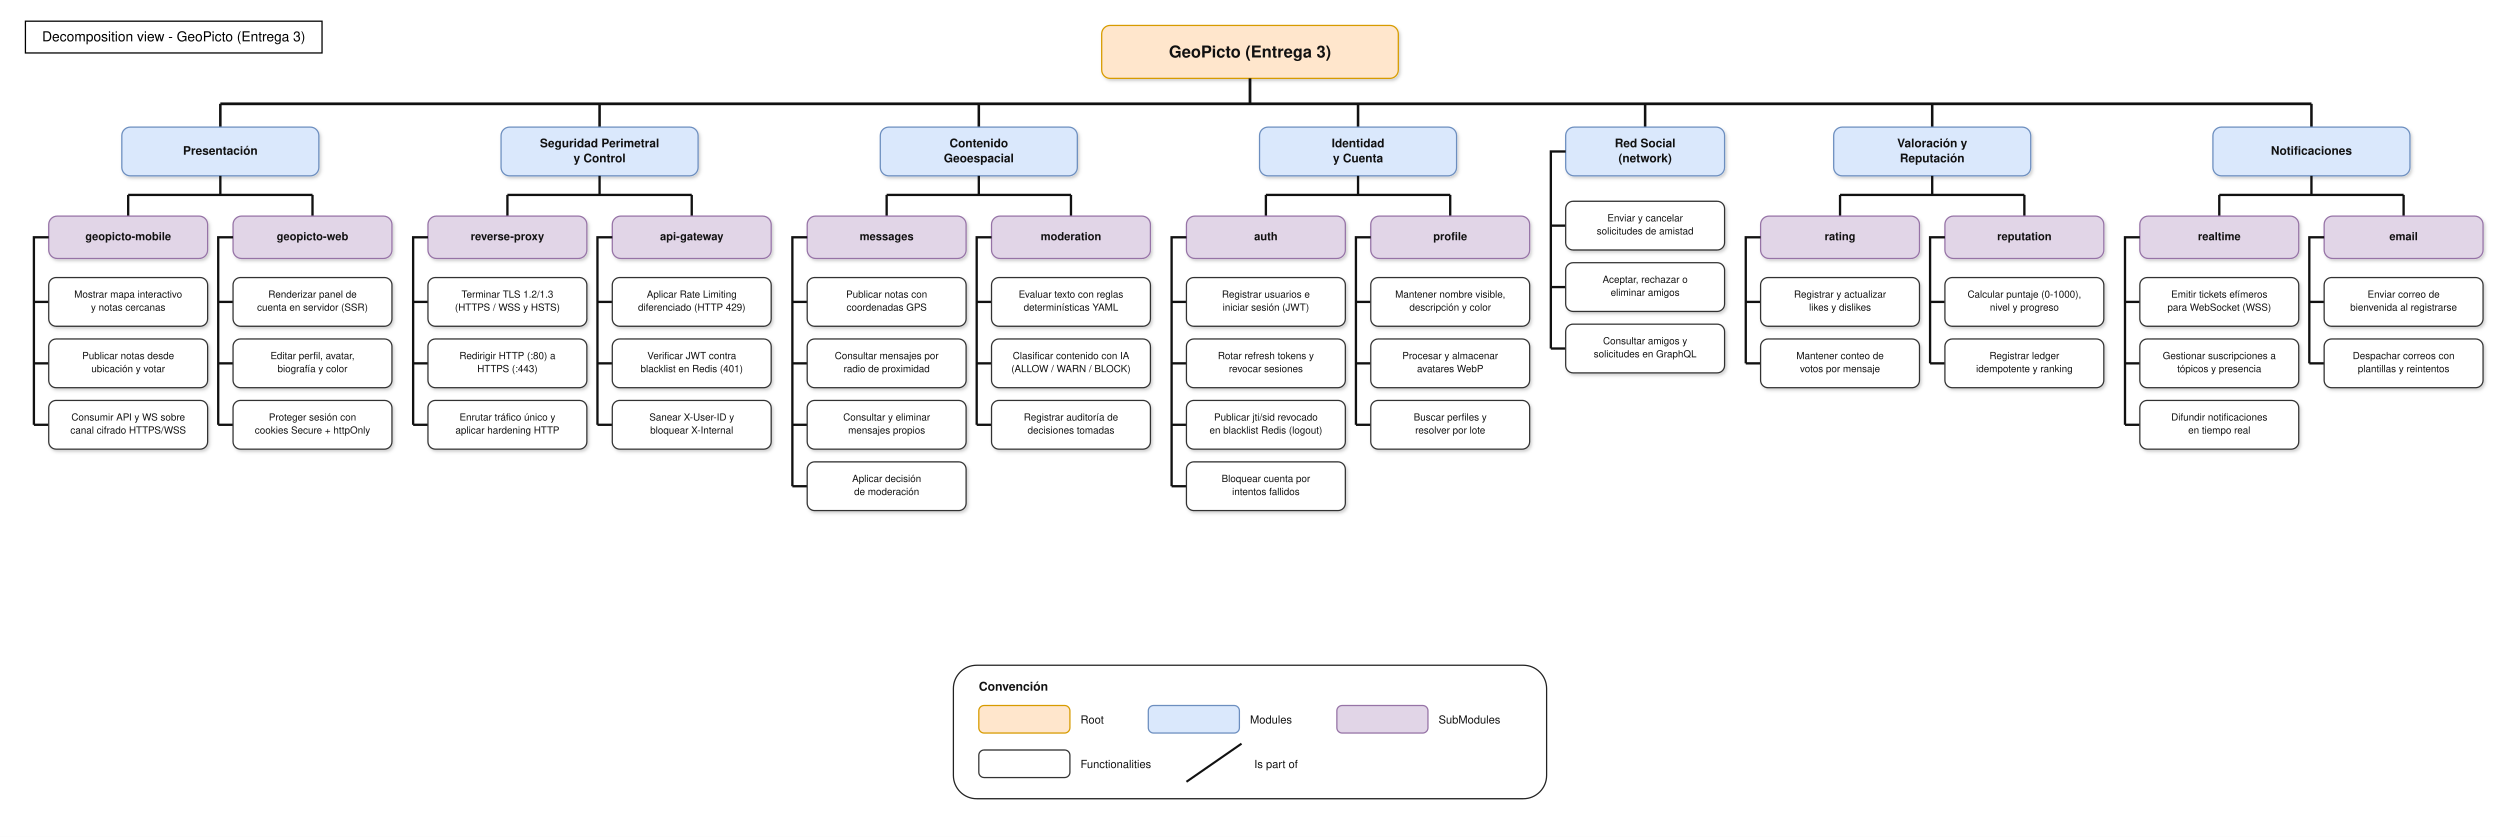
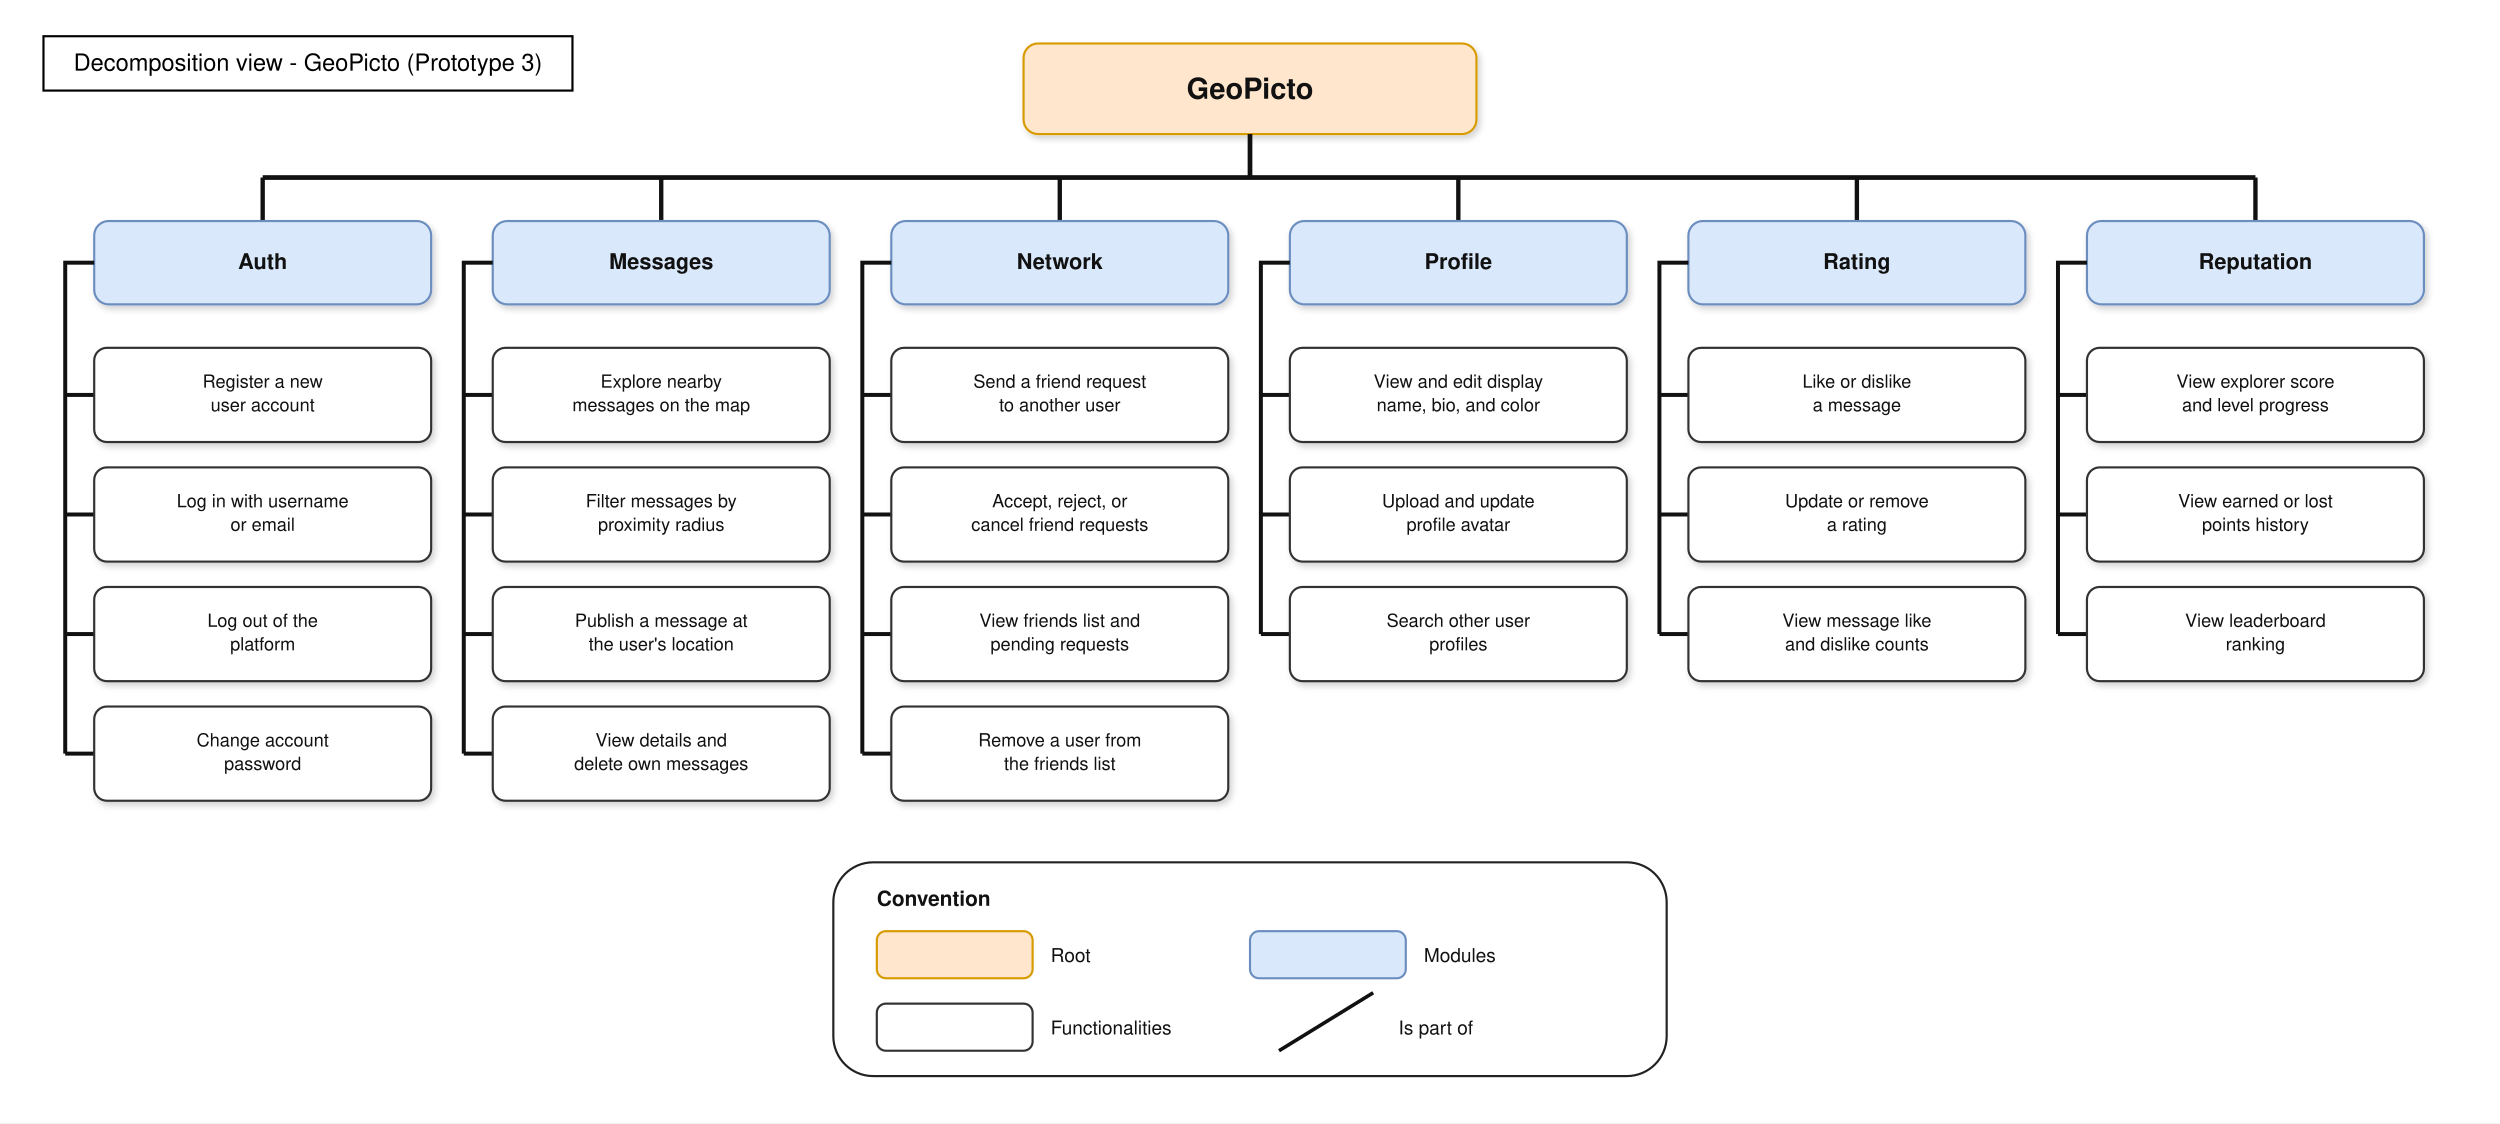
- <svg xmlns="http://www.w3.org/2000/svg" viewBox="0 0 2360 790" width="2360px" height="790px" font-family="Helvetica, Arial, sans-serif">
+ <svg xmlns="http://www.w3.org/2000/svg" viewBox="0 0 1380 620" width="1380px" height="620px" font-family="Helvetica, Arial, sans-serif">
  <rect width="100%" height="100%" fill="#ffffff" />
  <defs>
    <filter id="shadow" x="-5%" y="-5%" width="115%" height="118%">
      <feDropShadow dx="1.5" dy="2" stdDeviation="1.8" flood-color="#000000" flood-opacity="0.18" />
    </filter>
  </defs>
-   <rect x="24" y="20" width="280" height="30" fill="#ffffff" stroke="#000000" stroke-width="1.2" />
-   <text x="164" y="39" font-size="13" fill="#000000" text-anchor="middle">Decomposition view - GeoPicto (Entrega 3)</text>
-   <rect x="1040.0" y="24" width="280" height="50" rx="8" fill="#ffe6cc" stroke="#d79b00" stroke-width="1.2" filter="url(#shadow)" />
-   <text x="1180.0" y="54.25" font-size="15.5" font-weight="700" fill="#111111" text-anchor="middle">GeoPicto (Entrega 3)</text>
-   <line x1="1180.0" y1="74" x2="1180.0" y2="98" stroke="#111111" stroke-width="2.6" />
-   <line x1="208.0" y1="98" x2="2182.0" y2="98" stroke="#111111" stroke-width="2.6" />
-   <line x1="208.0" y1="98" x2="208.0" y2="120" stroke="#111111" stroke-width="2.4" />
-   <rect x="115.0" y="120" width="186" height="46" rx="8" fill="#dae8fc" stroke="#6c8ebf" stroke-width="1.2" filter="url(#shadow)" />
-   <text x="208.0" y="146.1" font-size="11.2" font-weight="700" fill="#111111" text-anchor="middle">Presentación</text>
-   <line x1="208.0" y1="166" x2="208.0" y2="184" stroke="#111111" stroke-width="2.2" />
-   <line x1="121.0" y1="184" x2="295.0" y2="184" stroke="#111111" stroke-width="2.2" />
-   <line x1="121.0" y1="184" x2="121.0" y2="204" stroke="#111111" stroke-width="2.2" />
-   <rect x="46" y="204" width="150" height="40" rx="8" fill="#e1d5e7" stroke="#9673a6" stroke-width="1.2" filter="url(#shadow)" />
-   <text x="121.0" y="226.75" font-size="10.5" font-weight="700" fill="#111111" text-anchor="middle">geopicto-mobile</text>
-   <path d="M 46,224.0 L 32,224.0 L 32,401.0" fill="none" stroke="#111111" stroke-width="2.2" />
-   <line x1="32" y1="285.0" x2="46" y2="285.0" stroke="#111111" stroke-width="2.2" />
-   <rect x="46" y="262" width="150" height="46" rx="7" fill="#ffffff" stroke="#333333" stroke-width="1.2" filter="url(#shadow)" />
-   <text x="121.0" y="281.0" font-size="9.3" font-weight="400" fill="#111111" text-anchor="middle">Mostrar mapa interactivo</text>
-   <text x="121.0" y="293.3" font-size="9.3" font-weight="400" fill="#111111" text-anchor="middle">y notas cercanas</text>
-   <line x1="32" y1="343.0" x2="46" y2="343.0" stroke="#111111" stroke-width="2.2" />
-   <rect x="46" y="320" width="150" height="46" rx="7" fill="#ffffff" stroke="#333333" stroke-width="1.2" filter="url(#shadow)" />
-   <text x="121.0" y="339.0" font-size="9.3" font-weight="400" fill="#111111" text-anchor="middle">Publicar notas desde</text>
-   <text x="121.0" y="351.3" font-size="9.3" font-weight="400" fill="#111111" text-anchor="middle">ubicación y votar</text>
-   <line x1="32" y1="401.0" x2="46" y2="401.0" stroke="#111111" stroke-width="2.2" />
-   <rect x="46" y="378" width="150" height="46" rx="7" fill="#ffffff" stroke="#333333" stroke-width="1.2" filter="url(#shadow)" />
-   <text x="121.0" y="397.0" font-size="9.3" font-weight="400" fill="#111111" text-anchor="middle">Consumir API y WS sobre</text>
-   <text x="121.0" y="409.3" font-size="9.3" font-weight="400" fill="#111111" text-anchor="middle">canal cifrado HTTPS/WSS</text>
-   <line x1="295.0" y1="184" x2="295.0" y2="204" stroke="#111111" stroke-width="2.2" />
-   <rect x="220" y="204" width="150" height="40" rx="8" fill="#e1d5e7" stroke="#9673a6" stroke-width="1.2" filter="url(#shadow)" />
-   <text x="295.0" y="226.75" font-size="10.5" font-weight="700" fill="#111111" text-anchor="middle">geopicto-web</text>
-   <path d="M 220,224.0 L 206,224.0 L 206,401.0" fill="none" stroke="#111111" stroke-width="2.2" />
-   <line x1="206" y1="285.0" x2="220" y2="285.0" stroke="#111111" stroke-width="2.2" />
-   <rect x="220" y="262" width="150" height="46" rx="7" fill="#ffffff" stroke="#333333" stroke-width="1.2" filter="url(#shadow)" />
-   <text x="295.0" y="281.0" font-size="9.3" font-weight="400" fill="#111111" text-anchor="middle">Renderizar panel de</text>
-   <text x="295.0" y="293.3" font-size="9.3" font-weight="400" fill="#111111" text-anchor="middle">cuenta en servidor (SSR)</text>
-   <line x1="206" y1="343.0" x2="220" y2="343.0" stroke="#111111" stroke-width="2.2" />
-   <rect x="220" y="320" width="150" height="46" rx="7" fill="#ffffff" stroke="#333333" stroke-width="1.2" filter="url(#shadow)" />
-   <text x="295.0" y="339.0" font-size="9.3" font-weight="400" fill="#111111" text-anchor="middle">Editar perfil, avatar,</text>
-   <text x="295.0" y="351.3" font-size="9.3" font-weight="400" fill="#111111" text-anchor="middle">biografía y color</text>
-   <line x1="206" y1="401.0" x2="220" y2="401.0" stroke="#111111" stroke-width="2.2" />
-   <rect x="220" y="378" width="150" height="46" rx="7" fill="#ffffff" stroke="#333333" stroke-width="1.2" filter="url(#shadow)" />
-   <text x="295.0" y="397.0" font-size="9.3" font-weight="400" fill="#111111" text-anchor="middle">Proteger sesión con</text>
-   <text x="295.0" y="409.3" font-size="9.3" font-weight="400" fill="#111111" text-anchor="middle">cookies Secure + httpOnly</text>
-   <line x1="566.0" y1="98" x2="566.0" y2="120" stroke="#111111" stroke-width="2.4" />
-   <rect x="473.0" y="120" width="186" height="46" rx="8" fill="#dae8fc" stroke="#6c8ebf" stroke-width="1.2" filter="url(#shadow)" />
-   <text x="566.0" y="139.0" font-size="11.2" font-weight="700" fill="#111111" text-anchor="middle">Seguridad Perimetral</text>
-   <text x="566.0" y="153.2" font-size="11.2" font-weight="700" fill="#111111" text-anchor="middle">y Control</text>
-   <line x1="566.0" y1="166" x2="566.0" y2="184" stroke="#111111" stroke-width="2.2" />
-   <line x1="479.0" y1="184" x2="653.0" y2="184" stroke="#111111" stroke-width="2.2" />
-   <line x1="479.0" y1="184" x2="479.0" y2="204" stroke="#111111" stroke-width="2.2" />
-   <rect x="404" y="204" width="150" height="40" rx="8" fill="#e1d5e7" stroke="#9673a6" stroke-width="1.2" filter="url(#shadow)" />
-   <text x="479.0" y="226.75" font-size="10.5" font-weight="700" fill="#111111" text-anchor="middle">reverse-proxy</text>
-   <path d="M 404,224.0 L 390,224.0 L 390,401.0" fill="none" stroke="#111111" stroke-width="2.2" />
-   <line x1="390" y1="285.0" x2="404" y2="285.0" stroke="#111111" stroke-width="2.2" />
-   <rect x="404" y="262" width="150" height="46" rx="7" fill="#ffffff" stroke="#333333" stroke-width="1.2" filter="url(#shadow)" />
-   <text x="479.0" y="281.0" font-size="9.3" font-weight="400" fill="#111111" text-anchor="middle">Terminar TLS 1.2/1.3</text>
-   <text x="479.0" y="293.3" font-size="9.3" font-weight="400" fill="#111111" text-anchor="middle">(HTTPS / WSS y HSTS)</text>
-   <line x1="390" y1="343.0" x2="404" y2="343.0" stroke="#111111" stroke-width="2.2" />
-   <rect x="404" y="320" width="150" height="46" rx="7" fill="#ffffff" stroke="#333333" stroke-width="1.2" filter="url(#shadow)" />
-   <text x="479.0" y="339.0" font-size="9.3" font-weight="400" fill="#111111" text-anchor="middle">Redirigir HTTP (:80) a</text>
-   <text x="479.0" y="351.3" font-size="9.3" font-weight="400" fill="#111111" text-anchor="middle">HTTPS (:443)</text>
-   <line x1="390" y1="401.0" x2="404" y2="401.0" stroke="#111111" stroke-width="2.2" />
-   <rect x="404" y="378" width="150" height="46" rx="7" fill="#ffffff" stroke="#333333" stroke-width="1.2" filter="url(#shadow)" />
-   <text x="479.0" y="397.0" font-size="9.3" font-weight="400" fill="#111111" text-anchor="middle">Enrutar tráfico único y</text>
-   <text x="479.0" y="409.3" font-size="9.3" font-weight="400" fill="#111111" text-anchor="middle">aplicar hardening HTTP</text>
-   <line x1="653.0" y1="184" x2="653.0" y2="204" stroke="#111111" stroke-width="2.2" />
-   <rect x="578" y="204" width="150" height="40" rx="8" fill="#e1d5e7" stroke="#9673a6" stroke-width="1.2" filter="url(#shadow)" />
-   <text x="653.0" y="226.75" font-size="10.5" font-weight="700" fill="#111111" text-anchor="middle">api-gateway</text>
-   <path d="M 578,224.0 L 564,224.0 L 564,401.0" fill="none" stroke="#111111" stroke-width="2.2" />
-   <line x1="564" y1="285.0" x2="578" y2="285.0" stroke="#111111" stroke-width="2.2" />
-   <rect x="578" y="262" width="150" height="46" rx="7" fill="#ffffff" stroke="#333333" stroke-width="1.2" filter="url(#shadow)" />
-   <text x="653.0" y="281.0" font-size="9.3" font-weight="400" fill="#111111" text-anchor="middle">Aplicar Rate Limiting</text>
-   <text x="653.0" y="293.3" font-size="9.3" font-weight="400" fill="#111111" text-anchor="middle">diferenciado (HTTP 429)</text>
-   <line x1="564" y1="343.0" x2="578" y2="343.0" stroke="#111111" stroke-width="2.2" />
-   <rect x="578" y="320" width="150" height="46" rx="7" fill="#ffffff" stroke="#333333" stroke-width="1.2" filter="url(#shadow)" />
-   <text x="653.0" y="339.0" font-size="9.3" font-weight="400" fill="#111111" text-anchor="middle">Verificar JWT contra</text>
-   <text x="653.0" y="351.3" font-size="9.3" font-weight="400" fill="#111111" text-anchor="middle">blacklist en Redis (401)</text>
-   <line x1="564" y1="401.0" x2="578" y2="401.0" stroke="#111111" stroke-width="2.2" />
-   <rect x="578" y="378" width="150" height="46" rx="7" fill="#ffffff" stroke="#333333" stroke-width="1.2" filter="url(#shadow)" />
-   <text x="653.0" y="397.0" font-size="9.3" font-weight="400" fill="#111111" text-anchor="middle">Sanear X-User-ID y</text>
-   <text x="653.0" y="409.3" font-size="9.3" font-weight="400" fill="#111111" text-anchor="middle">bloquear X-Internal</text>
-   <line x1="924.0" y1="98" x2="924.0" y2="120" stroke="#111111" stroke-width="2.4" />
-   <rect x="831.0" y="120" width="186" height="46" rx="8" fill="#dae8fc" stroke="#6c8ebf" stroke-width="1.2" filter="url(#shadow)" />
-   <text x="924.0" y="139.0" font-size="11.2" font-weight="700" fill="#111111" text-anchor="middle">Contenido</text>
-   <text x="924.0" y="153.2" font-size="11.2" font-weight="700" fill="#111111" text-anchor="middle">Geoespacial</text>
-   <line x1="924.0" y1="166" x2="924.0" y2="184" stroke="#111111" stroke-width="2.2" />
-   <line x1="837.0" y1="184" x2="1011.0" y2="184" stroke="#111111" stroke-width="2.2" />
-   <line x1="837.0" y1="184" x2="837.0" y2="204" stroke="#111111" stroke-width="2.2" />
-   <rect x="762" y="204" width="150" height="40" rx="8" fill="#e1d5e7" stroke="#9673a6" stroke-width="1.2" filter="url(#shadow)" />
-   <text x="837.0" y="226.75" font-size="10.5" font-weight="700" fill="#111111" text-anchor="middle">messages</text>
-   <path d="M 762,224.0 L 748,224.0 L 748,459.0" fill="none" stroke="#111111" stroke-width="2.2" />
-   <line x1="748" y1="285.0" x2="762" y2="285.0" stroke="#111111" stroke-width="2.2" />
-   <rect x="762" y="262" width="150" height="46" rx="7" fill="#ffffff" stroke="#333333" stroke-width="1.2" filter="url(#shadow)" />
-   <text x="837.0" y="281.0" font-size="9.3" font-weight="400" fill="#111111" text-anchor="middle">Publicar notas con</text>
-   <text x="837.0" y="293.3" font-size="9.3" font-weight="400" fill="#111111" text-anchor="middle">coordenadas GPS</text>
-   <line x1="748" y1="343.0" x2="762" y2="343.0" stroke="#111111" stroke-width="2.2" />
-   <rect x="762" y="320" width="150" height="46" rx="7" fill="#ffffff" stroke="#333333" stroke-width="1.2" filter="url(#shadow)" />
-   <text x="837.0" y="339.0" font-size="9.3" font-weight="400" fill="#111111" text-anchor="middle">Consultar mensajes por</text>
-   <text x="837.0" y="351.3" font-size="9.3" font-weight="400" fill="#111111" text-anchor="middle">radio de proximidad</text>
-   <line x1="748" y1="401.0" x2="762" y2="401.0" stroke="#111111" stroke-width="2.2" />
-   <rect x="762" y="378" width="150" height="46" rx="7" fill="#ffffff" stroke="#333333" stroke-width="1.2" filter="url(#shadow)" />
-   <text x="837.0" y="397.0" font-size="9.3" font-weight="400" fill="#111111" text-anchor="middle">Consultar y eliminar</text>
-   <text x="837.0" y="409.3" font-size="9.3" font-weight="400" fill="#111111" text-anchor="middle">mensajes propios</text>
-   <line x1="748" y1="459.0" x2="762" y2="459.0" stroke="#111111" stroke-width="2.2" />
-   <rect x="762" y="436" width="150" height="46" rx="7" fill="#ffffff" stroke="#333333" stroke-width="1.2" filter="url(#shadow)" />
-   <text x="837.0" y="455.0" font-size="9.3" font-weight="400" fill="#111111" text-anchor="middle">Aplicar decisión</text>
-   <text x="837.0" y="467.3" font-size="9.3" font-weight="400" fill="#111111" text-anchor="middle">de moderación</text>
-   <line x1="1011.0" y1="184" x2="1011.0" y2="204" stroke="#111111" stroke-width="2.2" />
-   <rect x="936" y="204" width="150" height="40" rx="8" fill="#e1d5e7" stroke="#9673a6" stroke-width="1.2" filter="url(#shadow)" />
-   <text x="1011.0" y="226.75" font-size="10.5" font-weight="700" fill="#111111" text-anchor="middle">moderation</text>
-   <path d="M 936,224.0 L 922,224.0 L 922,401.0" fill="none" stroke="#111111" stroke-width="2.2" />
-   <line x1="922" y1="285.0" x2="936" y2="285.0" stroke="#111111" stroke-width="2.2" />
-   <rect x="936" y="262" width="150" height="46" rx="7" fill="#ffffff" stroke="#333333" stroke-width="1.2" filter="url(#shadow)" />
-   <text x="1011.0" y="281.0" font-size="9.3" font-weight="400" fill="#111111" text-anchor="middle">Evaluar texto con reglas</text>
-   <text x="1011.0" y="293.3" font-size="9.3" font-weight="400" fill="#111111" text-anchor="middle">determinísticas YAML</text>
-   <line x1="922" y1="343.0" x2="936" y2="343.0" stroke="#111111" stroke-width="2.2" />
-   <rect x="936" y="320" width="150" height="46" rx="7" fill="#ffffff" stroke="#333333" stroke-width="1.2" filter="url(#shadow)" />
-   <text x="1011.0" y="339.0" font-size="9.3" font-weight="400" fill="#111111" text-anchor="middle">Clasificar contenido con IA</text>
-   <text x="1011.0" y="351.3" font-size="9.3" font-weight="400" fill="#111111" text-anchor="middle">(ALLOW / WARN / BLOCK)</text>
-   <line x1="922" y1="401.0" x2="936" y2="401.0" stroke="#111111" stroke-width="2.2" />
-   <rect x="936" y="378" width="150" height="46" rx="7" fill="#ffffff" stroke="#333333" stroke-width="1.2" filter="url(#shadow)" />
-   <text x="1011.0" y="397.0" font-size="9.3" font-weight="400" fill="#111111" text-anchor="middle">Registrar auditoría de</text>
-   <text x="1011.0" y="409.3" font-size="9.3" font-weight="400" fill="#111111" text-anchor="middle">decisiones tomadas</text>
-   <line x1="1282.0" y1="98" x2="1282.0" y2="120" stroke="#111111" stroke-width="2.4" />
-   <rect x="1189.0" y="120" width="186" height="46" rx="8" fill="#dae8fc" stroke="#6c8ebf" stroke-width="1.2" filter="url(#shadow)" />
-   <text x="1282.0" y="139.0" font-size="11.2" font-weight="700" fill="#111111" text-anchor="middle">Identidad</text>
-   <text x="1282.0" y="153.2" font-size="11.2" font-weight="700" fill="#111111" text-anchor="middle">y Cuenta</text>
-   <line x1="1282.0" y1="166" x2="1282.0" y2="184" stroke="#111111" stroke-width="2.2" />
-   <line x1="1195.0" y1="184" x2="1369.0" y2="184" stroke="#111111" stroke-width="2.2" />
-   <line x1="1195.0" y1="184" x2="1195.0" y2="204" stroke="#111111" stroke-width="2.2" />
-   <rect x="1120" y="204" width="150" height="40" rx="8" fill="#e1d5e7" stroke="#9673a6" stroke-width="1.2" filter="url(#shadow)" />
-   <text x="1195.0" y="226.75" font-size="10.5" font-weight="700" fill="#111111" text-anchor="middle">auth</text>
-   <path d="M 1120,224.0 L 1106,224.0 L 1106,459.0" fill="none" stroke="#111111" stroke-width="2.2" />
-   <line x1="1106" y1="285.0" x2="1120" y2="285.0" stroke="#111111" stroke-width="2.2" />
-   <rect x="1120" y="262" width="150" height="46" rx="7" fill="#ffffff" stroke="#333333" stroke-width="1.2" filter="url(#shadow)" />
-   <text x="1195.0" y="281.0" font-size="9.3" font-weight="400" fill="#111111" text-anchor="middle">Registrar usuarios e</text>
-   <text x="1195.0" y="293.3" font-size="9.3" font-weight="400" fill="#111111" text-anchor="middle">iniciar sesión (JWT)</text>
-   <line x1="1106" y1="343.0" x2="1120" y2="343.0" stroke="#111111" stroke-width="2.2" />
-   <rect x="1120" y="320" width="150" height="46" rx="7" fill="#ffffff" stroke="#333333" stroke-width="1.2" filter="url(#shadow)" />
-   <text x="1195.0" y="339.0" font-size="9.3" font-weight="400" fill="#111111" text-anchor="middle">Rotar refresh tokens y</text>
-   <text x="1195.0" y="351.3" font-size="9.3" font-weight="400" fill="#111111" text-anchor="middle">revocar sesiones</text>
-   <line x1="1106" y1="401.0" x2="1120" y2="401.0" stroke="#111111" stroke-width="2.2" />
-   <rect x="1120" y="378" width="150" height="46" rx="7" fill="#ffffff" stroke="#333333" stroke-width="1.2" filter="url(#shadow)" />
-   <text x="1195.0" y="397.0" font-size="9.3" font-weight="400" fill="#111111" text-anchor="middle">Publicar jti/sid revocado</text>
-   <text x="1195.0" y="409.3" font-size="9.3" font-weight="400" fill="#111111" text-anchor="middle">en blacklist Redis (logout)</text>
-   <line x1="1106" y1="459.0" x2="1120" y2="459.0" stroke="#111111" stroke-width="2.2" />
-   <rect x="1120" y="436" width="150" height="46" rx="7" fill="#ffffff" stroke="#333333" stroke-width="1.2" filter="url(#shadow)" />
-   <text x="1195.0" y="455.0" font-size="9.3" font-weight="400" fill="#111111" text-anchor="middle">Bloquear cuenta por</text>
-   <text x="1195.0" y="467.3" font-size="9.3" font-weight="400" fill="#111111" text-anchor="middle">intentos fallidos</text>
-   <line x1="1369.0" y1="184" x2="1369.0" y2="204" stroke="#111111" stroke-width="2.2" />
-   <rect x="1294" y="204" width="150" height="40" rx="8" fill="#e1d5e7" stroke="#9673a6" stroke-width="1.2" filter="url(#shadow)" />
-   <text x="1369.0" y="226.75" font-size="10.5" font-weight="700" fill="#111111" text-anchor="middle">profile</text>
-   <path d="M 1294,224.0 L 1280,224.0 L 1280,401.0" fill="none" stroke="#111111" stroke-width="2.2" />
-   <line x1="1280" y1="285.0" x2="1294" y2="285.0" stroke="#111111" stroke-width="2.2" />
-   <rect x="1294" y="262" width="150" height="46" rx="7" fill="#ffffff" stroke="#333333" stroke-width="1.2" filter="url(#shadow)" />
-   <text x="1369.0" y="281.0" font-size="9.3" font-weight="400" fill="#111111" text-anchor="middle">Mantener nombre visible,</text>
-   <text x="1369.0" y="293.3" font-size="9.3" font-weight="400" fill="#111111" text-anchor="middle">descripción y color</text>
-   <line x1="1280" y1="343.0" x2="1294" y2="343.0" stroke="#111111" stroke-width="2.2" />
-   <rect x="1294" y="320" width="150" height="46" rx="7" fill="#ffffff" stroke="#333333" stroke-width="1.2" filter="url(#shadow)" />
-   <text x="1369.0" y="339.0" font-size="9.3" font-weight="400" fill="#111111" text-anchor="middle">Procesar y almacenar</text>
-   <text x="1369.0" y="351.3" font-size="9.3" font-weight="400" fill="#111111" text-anchor="middle">avatares WebP</text>
-   <line x1="1280" y1="401.0" x2="1294" y2="401.0" stroke="#111111" stroke-width="2.2" />
-   <rect x="1294" y="378" width="150" height="46" rx="7" fill="#ffffff" stroke="#333333" stroke-width="1.2" filter="url(#shadow)" />
-   <text x="1369.0" y="397.0" font-size="9.3" font-weight="400" fill="#111111" text-anchor="middle">Buscar perfiles y</text>
-   <text x="1369.0" y="409.3" font-size="9.3" font-weight="400" fill="#111111" text-anchor="middle">resolver por lote</text>
-   <line x1="1553.0" y1="98" x2="1553.0" y2="120" stroke="#111111" stroke-width="2.4" />
-   <rect x="1478" y="120" width="150" height="46" rx="8" fill="#dae8fc" stroke="#6c8ebf" stroke-width="1.2" filter="url(#shadow)" />
-   <text x="1553.0" y="139.0" font-size="11.2" font-weight="700" fill="#111111" text-anchor="middle">Red Social</text>
-   <text x="1553.0" y="153.2" font-size="11.2" font-weight="700" fill="#111111" text-anchor="middle">(network)</text>
-   <path d="M 1478,143.0 L 1464,143.0 L 1464,329.0" fill="none" stroke="#111111" stroke-width="2.2" />
-   <line x1="1464" y1="213.0" x2="1478" y2="213.0" stroke="#111111" stroke-width="2.2" />
-   <rect x="1478" y="190" width="150" height="46" rx="7" fill="#ffffff" stroke="#333333" stroke-width="1.2" filter="url(#shadow)" />
-   <text x="1553.0" y="209.0" font-size="9.3" font-weight="400" fill="#111111" text-anchor="middle">Enviar y cancelar</text>
-   <text x="1553.0" y="221.3" font-size="9.3" font-weight="400" fill="#111111" text-anchor="middle">solicitudes de amistad</text>
-   <line x1="1464" y1="271.0" x2="1478" y2="271.0" stroke="#111111" stroke-width="2.2" />
-   <rect x="1478" y="248" width="150" height="46" rx="7" fill="#ffffff" stroke="#333333" stroke-width="1.2" filter="url(#shadow)" />
-   <text x="1553.0" y="267.0" font-size="9.3" font-weight="400" fill="#111111" text-anchor="middle">Aceptar, rechazar o</text>
-   <text x="1553.0" y="279.3" font-size="9.3" font-weight="400" fill="#111111" text-anchor="middle">eliminar amigos</text>
-   <line x1="1464" y1="329.0" x2="1478" y2="329.0" stroke="#111111" stroke-width="2.2" />
-   <rect x="1478" y="306" width="150" height="46" rx="7" fill="#ffffff" stroke="#333333" stroke-width="1.2" filter="url(#shadow)" />
-   <text x="1553.0" y="325.0" font-size="9.3" font-weight="400" fill="#111111" text-anchor="middle">Consultar amigos y</text>
-   <text x="1553.0" y="337.3" font-size="9.3" font-weight="400" fill="#111111" text-anchor="middle">solicitudes en GraphQL</text>
-   <line x1="1824.0" y1="98" x2="1824.0" y2="120" stroke="#111111" stroke-width="2.4" />
-   <rect x="1731.0" y="120" width="186" height="46" rx="8" fill="#dae8fc" stroke="#6c8ebf" stroke-width="1.2" filter="url(#shadow)" />
-   <text x="1824.0" y="139.0" font-size="11.2" font-weight="700" fill="#111111" text-anchor="middle">Valoración y</text>
-   <text x="1824.0" y="153.2" font-size="11.2" font-weight="700" fill="#111111" text-anchor="middle">Reputación</text>
-   <line x1="1824.0" y1="166" x2="1824.0" y2="184" stroke="#111111" stroke-width="2.2" />
-   <line x1="1737.0" y1="184" x2="1911.0" y2="184" stroke="#111111" stroke-width="2.2" />
-   <line x1="1737.0" y1="184" x2="1737.0" y2="204" stroke="#111111" stroke-width="2.2" />
-   <rect x="1662" y="204" width="150" height="40" rx="8" fill="#e1d5e7" stroke="#9673a6" stroke-width="1.2" filter="url(#shadow)" />
-   <text x="1737.0" y="226.75" font-size="10.5" font-weight="700" fill="#111111" text-anchor="middle">rating</text>
-   <path d="M 1662,224.0 L 1648,224.0 L 1648,343.0" fill="none" stroke="#111111" stroke-width="2.2" />
-   <line x1="1648" y1="285.0" x2="1662" y2="285.0" stroke="#111111" stroke-width="2.2" />
-   <rect x="1662" y="262" width="150" height="46" rx="7" fill="#ffffff" stroke="#333333" stroke-width="1.2" filter="url(#shadow)" />
-   <text x="1737.0" y="281.0" font-size="9.3" font-weight="400" fill="#111111" text-anchor="middle">Registrar y actualizar</text>
-   <text x="1737.0" y="293.3" font-size="9.3" font-weight="400" fill="#111111" text-anchor="middle">likes y dislikes</text>
-   <line x1="1648" y1="343.0" x2="1662" y2="343.0" stroke="#111111" stroke-width="2.2" />
-   <rect x="1662" y="320" width="150" height="46" rx="7" fill="#ffffff" stroke="#333333" stroke-width="1.2" filter="url(#shadow)" />
-   <text x="1737.0" y="339.0" font-size="9.3" font-weight="400" fill="#111111" text-anchor="middle">Mantener conteo de</text>
-   <text x="1737.0" y="351.3" font-size="9.3" font-weight="400" fill="#111111" text-anchor="middle">votos por mensaje</text>
-   <line x1="1911.0" y1="184" x2="1911.0" y2="204" stroke="#111111" stroke-width="2.2" />
-   <rect x="1836" y="204" width="150" height="40" rx="8" fill="#e1d5e7" stroke="#9673a6" stroke-width="1.2" filter="url(#shadow)" />
-   <text x="1911.0" y="226.75" font-size="10.5" font-weight="700" fill="#111111" text-anchor="middle">reputation</text>
-   <path d="M 1836,224.0 L 1822,224.0 L 1822,343.0" fill="none" stroke="#111111" stroke-width="2.2" />
-   <line x1="1822" y1="285.0" x2="1836" y2="285.0" stroke="#111111" stroke-width="2.2" />
-   <rect x="1836" y="262" width="150" height="46" rx="7" fill="#ffffff" stroke="#333333" stroke-width="1.2" filter="url(#shadow)" />
-   <text x="1911.0" y="281.0" font-size="9.3" font-weight="400" fill="#111111" text-anchor="middle">Calcular puntaje (0-1000),</text>
-   <text x="1911.0" y="293.3" font-size="9.3" font-weight="400" fill="#111111" text-anchor="middle">nivel y progreso</text>
-   <line x1="1822" y1="343.0" x2="1836" y2="343.0" stroke="#111111" stroke-width="2.2" />
-   <rect x="1836" y="320" width="150" height="46" rx="7" fill="#ffffff" stroke="#333333" stroke-width="1.2" filter="url(#shadow)" />
-   <text x="1911.0" y="339.0" font-size="9.3" font-weight="400" fill="#111111" text-anchor="middle">Registrar ledger</text>
-   <text x="1911.0" y="351.3" font-size="9.3" font-weight="400" fill="#111111" text-anchor="middle">idempotente y ranking</text>
-   <line x1="2182.0" y1="98" x2="2182.0" y2="120" stroke="#111111" stroke-width="2.4" />
-   <rect x="2089.0" y="120" width="186" height="46" rx="8" fill="#dae8fc" stroke="#6c8ebf" stroke-width="1.2" filter="url(#shadow)" />
-   <text x="2182.0" y="146.1" font-size="11.2" font-weight="700" fill="#111111" text-anchor="middle">Notificaciones</text>
-   <line x1="2182.0" y1="166" x2="2182.0" y2="184" stroke="#111111" stroke-width="2.2" />
-   <line x1="2095.0" y1="184" x2="2269.0" y2="184" stroke="#111111" stroke-width="2.2" />
-   <line x1="2095.0" y1="184" x2="2095.0" y2="204" stroke="#111111" stroke-width="2.2" />
-   <rect x="2020" y="204" width="150" height="40" rx="8" fill="#e1d5e7" stroke="#9673a6" stroke-width="1.2" filter="url(#shadow)" />
-   <text x="2095.0" y="226.75" font-size="10.5" font-weight="700" fill="#111111" text-anchor="middle">realtime</text>
-   <path d="M 2020,224.0 L 2006,224.0 L 2006,401.0" fill="none" stroke="#111111" stroke-width="2.2" />
-   <line x1="2006" y1="285.0" x2="2020" y2="285.0" stroke="#111111" stroke-width="2.2" />
-   <rect x="2020" y="262" width="150" height="46" rx="7" fill="#ffffff" stroke="#333333" stroke-width="1.2" filter="url(#shadow)" />
-   <text x="2095.0" y="281.0" font-size="9.3" font-weight="400" fill="#111111" text-anchor="middle">Emitir tickets efímeros</text>
-   <text x="2095.0" y="293.3" font-size="9.3" font-weight="400" fill="#111111" text-anchor="middle">para WebSocket (WSS)</text>
-   <line x1="2006" y1="343.0" x2="2020" y2="343.0" stroke="#111111" stroke-width="2.2" />
-   <rect x="2020" y="320" width="150" height="46" rx="7" fill="#ffffff" stroke="#333333" stroke-width="1.2" filter="url(#shadow)" />
-   <text x="2095.0" y="339.0" font-size="9.3" font-weight="400" fill="#111111" text-anchor="middle">Gestionar suscripciones a</text>
-   <text x="2095.0" y="351.3" font-size="9.3" font-weight="400" fill="#111111" text-anchor="middle">tópicos y presencia</text>
-   <line x1="2006" y1="401.0" x2="2020" y2="401.0" stroke="#111111" stroke-width="2.2" />
-   <rect x="2020" y="378" width="150" height="46" rx="7" fill="#ffffff" stroke="#333333" stroke-width="1.2" filter="url(#shadow)" />
-   <text x="2095.0" y="397.0" font-size="9.3" font-weight="400" fill="#111111" text-anchor="middle">Difundir notificaciones</text>
-   <text x="2095.0" y="409.3" font-size="9.3" font-weight="400" fill="#111111" text-anchor="middle">en tiempo real</text>
-   <line x1="2269.0" y1="184" x2="2269.0" y2="204" stroke="#111111" stroke-width="2.2" />
-   <rect x="2194" y="204" width="150" height="40" rx="8" fill="#e1d5e7" stroke="#9673a6" stroke-width="1.2" filter="url(#shadow)" />
-   <text x="2269.0" y="226.75" font-size="10.5" font-weight="700" fill="#111111" text-anchor="middle">email</text>
-   <path d="M 2194,224.0 L 2180,224.0 L 2180,343.0" fill="none" stroke="#111111" stroke-width="2.2" />
-   <line x1="2180" y1="285.0" x2="2194" y2="285.0" stroke="#111111" stroke-width="2.2" />
-   <rect x="2194" y="262" width="150" height="46" rx="7" fill="#ffffff" stroke="#333333" stroke-width="1.2" filter="url(#shadow)" />
-   <text x="2269.0" y="281.0" font-size="9.3" font-weight="400" fill="#111111" text-anchor="middle">Enviar correo de</text>
-   <text x="2269.0" y="293.3" font-size="9.3" font-weight="400" fill="#111111" text-anchor="middle">bienvenida al registrarse</text>
-   <line x1="2180" y1="343.0" x2="2194" y2="343.0" stroke="#111111" stroke-width="2.2" />
-   <rect x="2194" y="320" width="150" height="46" rx="7" fill="#ffffff" stroke="#333333" stroke-width="1.2" filter="url(#shadow)" />
-   <text x="2269.0" y="339.0" font-size="9.3" font-weight="400" fill="#111111" text-anchor="middle">Despachar correos con</text>
-   <text x="2269.0" y="351.3" font-size="9.3" font-weight="400" fill="#111111" text-anchor="middle">plantillas y reintentos</text>
-   <rect x="900.0" y="628" width="560" height="126" rx="22" fill="#ffffff" stroke="#222222" stroke-width="1.2" />
-   <text x="924.0" y="652" font-size="11.5" font-weight="700" fill="#111111">Convención</text>
-   <rect x="924.0" y="666" width="86" height="26" rx="5" fill="#ffe6cc" stroke="#d79b00" stroke-width="1.2" />
-   <text x="967.0" y="681.0" font-size="9" font-weight="400" fill="#111111" text-anchor="middle" />
-   <text x="1020.0" y="683" font-size="10.5" fill="#111111">Root</text>
-   <rect x="1084.0" y="666" width="86" height="26" rx="5" fill="#dae8fc" stroke="#6c8ebf" stroke-width="1.2" />
-   <text x="1127.0" y="681.0" font-size="9" font-weight="400" fill="#111111" text-anchor="middle" />
-   <text x="1180.0" y="683" font-size="10.5" fill="#111111">Modules</text>
-   <rect x="1262.0" y="666" width="86" height="26" rx="5" fill="#e1d5e7" stroke="#9673a6" stroke-width="1.2" />
-   <text x="1305.0" y="681.0" font-size="9" font-weight="400" fill="#111111" text-anchor="middle" />
-   <text x="1358.0" y="683" font-size="10.5" fill="#111111">SubModules</text>
-   <rect x="924.0" y="708" width="86" height="26" rx="5" fill="#ffffff" stroke="#333333" stroke-width="1.2" />
-   <text x="967.0" y="723.0" font-size="9" font-weight="400" fill="#111111" text-anchor="middle" />
-   <text x="1020.0" y="725" font-size="10.5" fill="#111111">Functionalities</text>
-   <line x1="1120.0" y1="738" x2="1172.0" y2="702" stroke="#111111" stroke-width="2.0" />
-   <text x="1184.0" y="725" font-size="10.5" fill="#111111">Is part of</text>
+   <rect x="24" y="20" width="292" height="30" fill="#ffffff" stroke="#000000" stroke-width="1.2" />
+   <text x="170" y="39" font-size="13" fill="#000000" text-anchor="middle">Decomposition view - GeoPicto (Prototype 3)</text>
+   <rect x="565.0" y="24" width="250" height="50" rx="8" fill="#ffe6cc" stroke="#d79b00" stroke-width="1.2" filter="url(#shadow)" />
+   <text x="690.0" y="54.5" font-size="16" font-weight="700" fill="#111111" text-anchor="middle">GeoPicto</text>
+   <line x1="690.0" y1="74" x2="690.0" y2="98" stroke="#111111" stroke-width="2.6" />
+   <line x1="145.0" y1="98" x2="1245.0" y2="98" stroke="#111111" stroke-width="2.6" />
+   <line x1="145.0" y1="98" x2="145.0" y2="122" stroke="#111111" stroke-width="2.4" />
+   <rect x="52" y="122" width="186" height="46" rx="8" fill="#dae8fc" stroke="#6c8ebf" stroke-width="1.2" filter="url(#shadow)" />
+   <text x="145.0" y="148.5" font-size="12" font-weight="700" fill="#111111" text-anchor="middle">Auth</text>
+   <path d="M 52,145.0 L 36,145.0 L 36,416.0" fill="none" stroke="#111111" stroke-width="2.2" />
+   <line x1="36" y1="218.0" x2="52" y2="218.0" stroke="#111111" stroke-width="2.2" />
+   <rect x="52" y="192" width="186" height="52" rx="7" fill="#ffffff" stroke="#333333" stroke-width="1.2" filter="url(#shadow)" />
+   <text x="145.0" y="214.0" font-size="10" font-weight="400" fill="#111111" text-anchor="middle">Register a new</text>
+   <text x="145.0" y="227.0" font-size="10" font-weight="400" fill="#111111" text-anchor="middle">user account</text>
+   <line x1="36" y1="284.0" x2="52" y2="284.0" stroke="#111111" stroke-width="2.2" />
+   <rect x="52" y="258" width="186" height="52" rx="7" fill="#ffffff" stroke="#333333" stroke-width="1.2" filter="url(#shadow)" />
+   <text x="145.0" y="280.0" font-size="10" font-weight="400" fill="#111111" text-anchor="middle">Log in with username</text>
+   <text x="145.0" y="293.0" font-size="10" font-weight="400" fill="#111111" text-anchor="middle">or email</text>
+   <line x1="36" y1="350.0" x2="52" y2="350.0" stroke="#111111" stroke-width="2.2" />
+   <rect x="52" y="324" width="186" height="52" rx="7" fill="#ffffff" stroke="#333333" stroke-width="1.2" filter="url(#shadow)" />
+   <text x="145.0" y="346.0" font-size="10" font-weight="400" fill="#111111" text-anchor="middle">Log out of the</text>
+   <text x="145.0" y="359.0" font-size="10" font-weight="400" fill="#111111" text-anchor="middle">platform</text>
+   <line x1="36" y1="416.0" x2="52" y2="416.0" stroke="#111111" stroke-width="2.2" />
+   <rect x="52" y="390" width="186" height="52" rx="7" fill="#ffffff" stroke="#333333" stroke-width="1.2" filter="url(#shadow)" />
+   <text x="145.0" y="412.0" font-size="10" font-weight="400" fill="#111111" text-anchor="middle">Change account</text>
+   <text x="145.0" y="425.0" font-size="10" font-weight="400" fill="#111111" text-anchor="middle">password</text>
+   <line x1="365.0" y1="98" x2="365.0" y2="122" stroke="#111111" stroke-width="2.4" />
+   <rect x="272" y="122" width="186" height="46" rx="8" fill="#dae8fc" stroke="#6c8ebf" stroke-width="1.2" filter="url(#shadow)" />
+   <text x="365.0" y="148.5" font-size="12" font-weight="700" fill="#111111" text-anchor="middle">Messages</text>
+   <path d="M 272,145.0 L 256,145.0 L 256,416.0" fill="none" stroke="#111111" stroke-width="2.2" />
+   <line x1="256" y1="218.0" x2="272" y2="218.0" stroke="#111111" stroke-width="2.2" />
+   <rect x="272" y="192" width="186" height="52" rx="7" fill="#ffffff" stroke="#333333" stroke-width="1.2" filter="url(#shadow)" />
+   <text x="365.0" y="214.0" font-size="10" font-weight="400" fill="#111111" text-anchor="middle">Explore nearby</text>
+   <text x="365.0" y="227.0" font-size="10" font-weight="400" fill="#111111" text-anchor="middle">messages on the map</text>
+   <line x1="256" y1="284.0" x2="272" y2="284.0" stroke="#111111" stroke-width="2.2" />
+   <rect x="272" y="258" width="186" height="52" rx="7" fill="#ffffff" stroke="#333333" stroke-width="1.2" filter="url(#shadow)" />
+   <text x="365.0" y="280.0" font-size="10" font-weight="400" fill="#111111" text-anchor="middle">Filter messages by</text>
+   <text x="365.0" y="293.0" font-size="10" font-weight="400" fill="#111111" text-anchor="middle">proximity radius</text>
+   <line x1="256" y1="350.0" x2="272" y2="350.0" stroke="#111111" stroke-width="2.2" />
+   <rect x="272" y="324" width="186" height="52" rx="7" fill="#ffffff" stroke="#333333" stroke-width="1.2" filter="url(#shadow)" />
+   <text x="365.0" y="346.0" font-size="10" font-weight="400" fill="#111111" text-anchor="middle">Publish a message at</text>
+   <text x="365.0" y="359.0" font-size="10" font-weight="400" fill="#111111" text-anchor="middle">the user's location</text>
+   <line x1="256" y1="416.0" x2="272" y2="416.0" stroke="#111111" stroke-width="2.2" />
+   <rect x="272" y="390" width="186" height="52" rx="7" fill="#ffffff" stroke="#333333" stroke-width="1.2" filter="url(#shadow)" />
+   <text x="365.0" y="412.0" font-size="10" font-weight="400" fill="#111111" text-anchor="middle">View details and</text>
+   <text x="365.0" y="425.0" font-size="10" font-weight="400" fill="#111111" text-anchor="middle">delete own messages</text>
+   <line x1="585.0" y1="98" x2="585.0" y2="122" stroke="#111111" stroke-width="2.4" />
+   <rect x="492" y="122" width="186" height="46" rx="8" fill="#dae8fc" stroke="#6c8ebf" stroke-width="1.2" filter="url(#shadow)" />
+   <text x="585.0" y="148.5" font-size="12" font-weight="700" fill="#111111" text-anchor="middle">Network</text>
+   <path d="M 492,145.0 L 476,145.0 L 476,416.0" fill="none" stroke="#111111" stroke-width="2.2" />
+   <line x1="476" y1="218.0" x2="492" y2="218.0" stroke="#111111" stroke-width="2.2" />
+   <rect x="492" y="192" width="186" height="52" rx="7" fill="#ffffff" stroke="#333333" stroke-width="1.2" filter="url(#shadow)" />
+   <text x="585.0" y="214.0" font-size="10" font-weight="400" fill="#111111" text-anchor="middle">Send a friend request</text>
+   <text x="585.0" y="227.0" font-size="10" font-weight="400" fill="#111111" text-anchor="middle">to another user</text>
+   <line x1="476" y1="284.0" x2="492" y2="284.0" stroke="#111111" stroke-width="2.2" />
+   <rect x="492" y="258" width="186" height="52" rx="7" fill="#ffffff" stroke="#333333" stroke-width="1.2" filter="url(#shadow)" />
+   <text x="585.0" y="280.0" font-size="10" font-weight="400" fill="#111111" text-anchor="middle">Accept, reject, or</text>
+   <text x="585.0" y="293.0" font-size="10" font-weight="400" fill="#111111" text-anchor="middle">cancel friend requests</text>
+   <line x1="476" y1="350.0" x2="492" y2="350.0" stroke="#111111" stroke-width="2.2" />
+   <rect x="492" y="324" width="186" height="52" rx="7" fill="#ffffff" stroke="#333333" stroke-width="1.2" filter="url(#shadow)" />
+   <text x="585.0" y="346.0" font-size="10" font-weight="400" fill="#111111" text-anchor="middle">View friends list and</text>
+   <text x="585.0" y="359.0" font-size="10" font-weight="400" fill="#111111" text-anchor="middle">pending requests</text>
+   <line x1="476" y1="416.0" x2="492" y2="416.0" stroke="#111111" stroke-width="2.2" />
+   <rect x="492" y="390" width="186" height="52" rx="7" fill="#ffffff" stroke="#333333" stroke-width="1.2" filter="url(#shadow)" />
+   <text x="585.0" y="412.0" font-size="10" font-weight="400" fill="#111111" text-anchor="middle">Remove a user from</text>
+   <text x="585.0" y="425.0" font-size="10" font-weight="400" fill="#111111" text-anchor="middle">the friends list</text>
+   <line x1="805.0" y1="98" x2="805.0" y2="122" stroke="#111111" stroke-width="2.4" />
+   <rect x="712" y="122" width="186" height="46" rx="8" fill="#dae8fc" stroke="#6c8ebf" stroke-width="1.2" filter="url(#shadow)" />
+   <text x="805.0" y="148.5" font-size="12" font-weight="700" fill="#111111" text-anchor="middle">Profile</text>
+   <path d="M 712,145.0 L 696,145.0 L 696,350.0" fill="none" stroke="#111111" stroke-width="2.2" />
+   <line x1="696" y1="218.0" x2="712" y2="218.0" stroke="#111111" stroke-width="2.2" />
+   <rect x="712" y="192" width="186" height="52" rx="7" fill="#ffffff" stroke="#333333" stroke-width="1.2" filter="url(#shadow)" />
+   <text x="805.0" y="214.0" font-size="10" font-weight="400" fill="#111111" text-anchor="middle">View and edit display</text>
+   <text x="805.0" y="227.0" font-size="10" font-weight="400" fill="#111111" text-anchor="middle">name, bio, and color</text>
+   <line x1="696" y1="284.0" x2="712" y2="284.0" stroke="#111111" stroke-width="2.2" />
+   <rect x="712" y="258" width="186" height="52" rx="7" fill="#ffffff" stroke="#333333" stroke-width="1.2" filter="url(#shadow)" />
+   <text x="805.0" y="280.0" font-size="10" font-weight="400" fill="#111111" text-anchor="middle">Upload and update</text>
+   <text x="805.0" y="293.0" font-size="10" font-weight="400" fill="#111111" text-anchor="middle">profile avatar</text>
+   <line x1="696" y1="350.0" x2="712" y2="350.0" stroke="#111111" stroke-width="2.2" />
+   <rect x="712" y="324" width="186" height="52" rx="7" fill="#ffffff" stroke="#333333" stroke-width="1.2" filter="url(#shadow)" />
+   <text x="805.0" y="346.0" font-size="10" font-weight="400" fill="#111111" text-anchor="middle">Search other user</text>
+   <text x="805.0" y="359.0" font-size="10" font-weight="400" fill="#111111" text-anchor="middle">profiles</text>
+   <line x1="1025.0" y1="98" x2="1025.0" y2="122" stroke="#111111" stroke-width="2.4" />
+   <rect x="932" y="122" width="186" height="46" rx="8" fill="#dae8fc" stroke="#6c8ebf" stroke-width="1.2" filter="url(#shadow)" />
+   <text x="1025.0" y="148.5" font-size="12" font-weight="700" fill="#111111" text-anchor="middle">Rating</text>
+   <path d="M 932,145.0 L 916,145.0 L 916,350.0" fill="none" stroke="#111111" stroke-width="2.2" />
+   <line x1="916" y1="218.0" x2="932" y2="218.0" stroke="#111111" stroke-width="2.2" />
+   <rect x="932" y="192" width="186" height="52" rx="7" fill="#ffffff" stroke="#333333" stroke-width="1.2" filter="url(#shadow)" />
+   <text x="1025.0" y="214.0" font-size="10" font-weight="400" fill="#111111" text-anchor="middle">Like or dislike</text>
+   <text x="1025.0" y="227.0" font-size="10" font-weight="400" fill="#111111" text-anchor="middle">a message</text>
+   <line x1="916" y1="284.0" x2="932" y2="284.0" stroke="#111111" stroke-width="2.2" />
+   <rect x="932" y="258" width="186" height="52" rx="7" fill="#ffffff" stroke="#333333" stroke-width="1.2" filter="url(#shadow)" />
+   <text x="1025.0" y="280.0" font-size="10" font-weight="400" fill="#111111" text-anchor="middle">Update or remove</text>
+   <text x="1025.0" y="293.0" font-size="10" font-weight="400" fill="#111111" text-anchor="middle">a rating</text>
+   <line x1="916" y1="350.0" x2="932" y2="350.0" stroke="#111111" stroke-width="2.2" />
+   <rect x="932" y="324" width="186" height="52" rx="7" fill="#ffffff" stroke="#333333" stroke-width="1.2" filter="url(#shadow)" />
+   <text x="1025.0" y="346.0" font-size="10" font-weight="400" fill="#111111" text-anchor="middle">View message like</text>
+   <text x="1025.0" y="359.0" font-size="10" font-weight="400" fill="#111111" text-anchor="middle">and dislike counts</text>
+   <line x1="1245.0" y1="98" x2="1245.0" y2="122" stroke="#111111" stroke-width="2.4" />
+   <rect x="1152" y="122" width="186" height="46" rx="8" fill="#dae8fc" stroke="#6c8ebf" stroke-width="1.2" filter="url(#shadow)" />
+   <text x="1245.0" y="148.5" font-size="12" font-weight="700" fill="#111111" text-anchor="middle">Reputation</text>
+   <path d="M 1152,145.0 L 1136,145.0 L 1136,350.0" fill="none" stroke="#111111" stroke-width="2.2" />
+   <line x1="1136" y1="218.0" x2="1152" y2="218.0" stroke="#111111" stroke-width="2.2" />
+   <rect x="1152" y="192" width="186" height="52" rx="7" fill="#ffffff" stroke="#333333" stroke-width="1.2" filter="url(#shadow)" />
+   <text x="1245.0" y="214.0" font-size="10" font-weight="400" fill="#111111" text-anchor="middle">View explorer score</text>
+   <text x="1245.0" y="227.0" font-size="10" font-weight="400" fill="#111111" text-anchor="middle">and level progress</text>
+   <line x1="1136" y1="284.0" x2="1152" y2="284.0" stroke="#111111" stroke-width="2.2" />
+   <rect x="1152" y="258" width="186" height="52" rx="7" fill="#ffffff" stroke="#333333" stroke-width="1.2" filter="url(#shadow)" />
+   <text x="1245.0" y="280.0" font-size="10" font-weight="400" fill="#111111" text-anchor="middle">View earned or lost</text>
+   <text x="1245.0" y="293.0" font-size="10" font-weight="400" fill="#111111" text-anchor="middle">points history</text>
+   <line x1="1136" y1="350.0" x2="1152" y2="350.0" stroke="#111111" stroke-width="2.2" />
+   <rect x="1152" y="324" width="186" height="52" rx="7" fill="#ffffff" stroke="#333333" stroke-width="1.2" filter="url(#shadow)" />
+   <text x="1245.0" y="346.0" font-size="10" font-weight="400" fill="#111111" text-anchor="middle">View leaderboard</text>
+   <text x="1245.0" y="359.0" font-size="10" font-weight="400" fill="#111111" text-anchor="middle">ranking</text>
+   <rect x="460.0" y="476" width="460" height="118" rx="22" fill="#ffffff" stroke="#222222" stroke-width="1.2" />
+   <text x="484.0" y="500" font-size="11.5" font-weight="700" fill="#111111">Convention</text>
+   <rect x="484.0" y="514" width="86" height="26" rx="5" fill="#ffe6cc" stroke="#d79b00" stroke-width="1.2" />
+   <text x="527.0" y="529.0" font-size="9" font-weight="400" fill="#111111" text-anchor="middle" />
+   <text x="580.0" y="531" font-size="10.5" fill="#111111">Root</text>
+   <rect x="690.0" y="514" width="86" height="26" rx="5" fill="#dae8fc" stroke="#6c8ebf" stroke-width="1.2" />
+   <text x="733.0" y="529.0" font-size="9" font-weight="400" fill="#111111" text-anchor="middle" />
+   <text x="786.0" y="531" font-size="10.5" fill="#111111">Modules</text>
+   <rect x="484.0" y="554" width="86" height="26" rx="5" fill="#ffffff" stroke="#333333" stroke-width="1.2" />
+   <text x="527.0" y="569.0" font-size="9" font-weight="400" fill="#111111" text-anchor="middle" />
+   <text x="580.0" y="571" font-size="10.5" fill="#111111">Functionalities</text>
+   <line x1="706.0" y1="580" x2="758.0" y2="548" stroke="#111111" stroke-width="2.0" />
+   <text x="772.0" y="571" font-size="10.5" fill="#111111">Is part of</text>
</svg>
